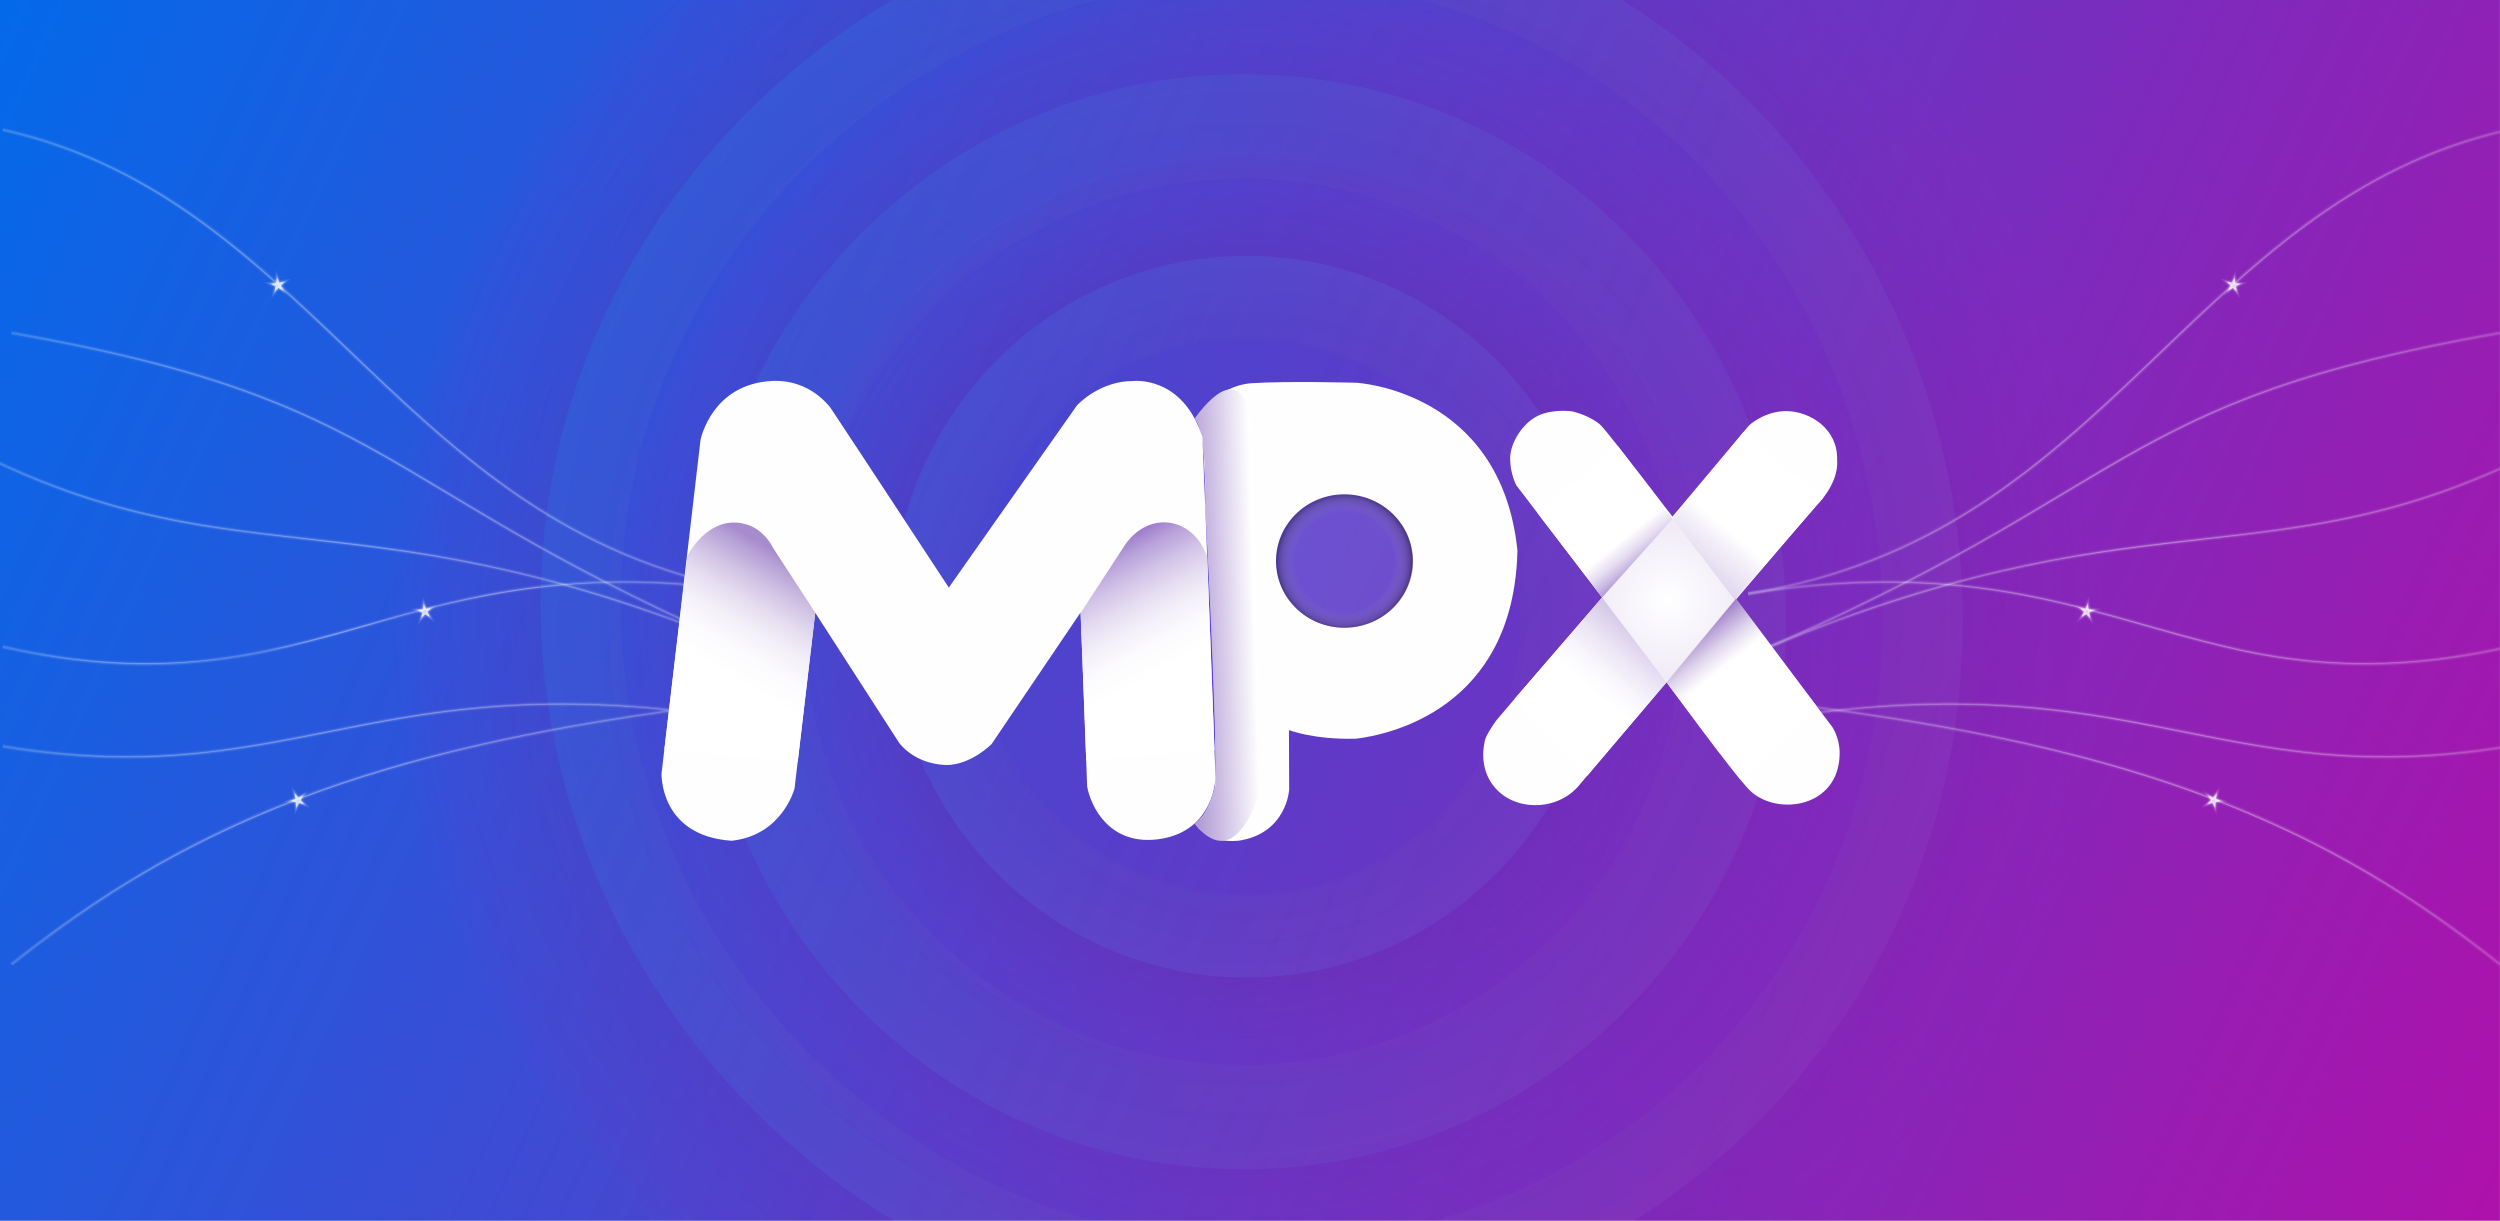
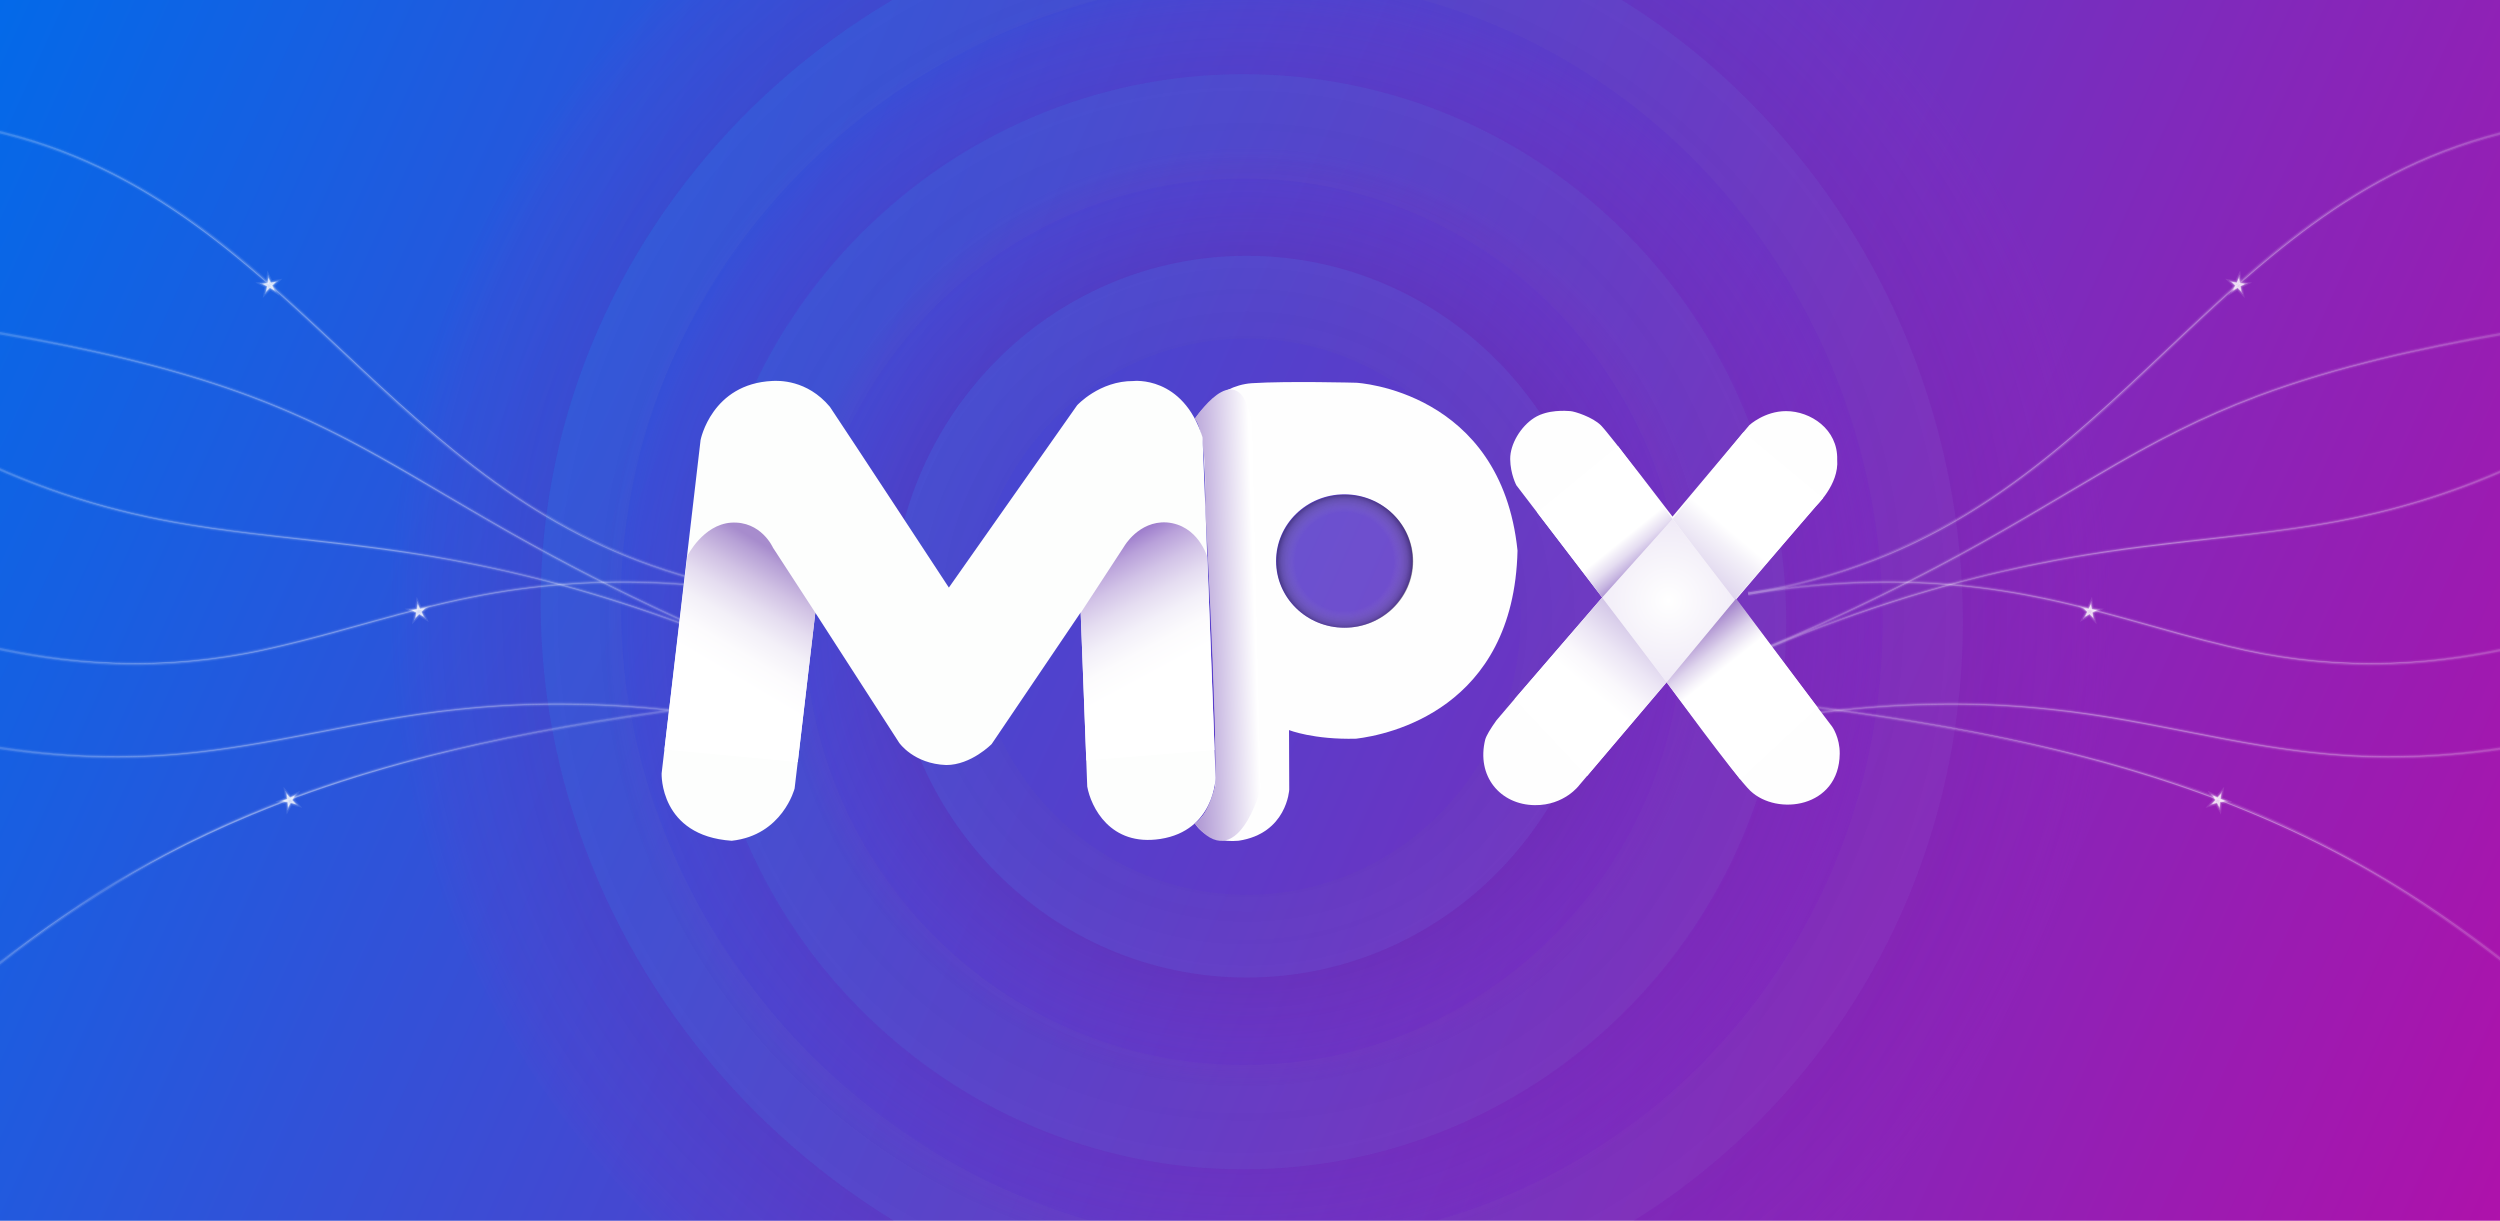
<svg xmlns="http://www.w3.org/2000/svg" xmlns:xlink="http://www.w3.org/1999/xlink" viewBox="0 0 3072 1500">
  <defs>
    <radialGradient id="radial-gradient" cx="788.07" cy="172.02" fx="788.07" fy="172.02" r="387.03" gradientUnits="userSpaceOnUse">
      <stop offset="0" stop-color="#fff" />
      <stop offset=".6" stop-color="#c5b1df" />
      <stop offset="1" stop-color="#a282cc" />
    </radialGradient>
    <linearGradient id="linear-gradient" x1="696.96" y1="278.51" x2="823.53" y2="127.12" gradientUnits="userSpaceOnUse">
      <stop offset=".24" stop-color="#fff" />
      <stop offset=".32" stop-color="#faf8fc" />
      <stop offset=".42" stop-color="#ece6f5" />
      <stop offset=".54" stop-color="#d5c9e8" />
      <stop offset=".67" stop-color="#b5a1d8" />
      <stop offset=".78" stop-color="#9578c7" />
    </linearGradient>
    <linearGradient id="linear-gradient-2" x1="886.58" y1="55.64" x2="696.71" y2="280.41" gradientUnits="userSpaceOnUse">
      <stop offset=".27" stop-color="#fff" />
      <stop offset=".31" stop-color="#f4f1f9" />
      <stop offset=".52" stop-color="#c6b5e0" />
      <stop offset=".68" stop-color="#a990d0" />
      <stop offset=".76" stop-color="#9f82cb" />
    </linearGradient>
    <linearGradient id="linear-gradient-3" x1="719.32" y1="81.81" x2="896.5" y2="301.17" gradientUnits="userSpaceOnUse">
      <stop offset=".19" stop-color="#fff" />
      <stop offset=".2" stop-color="#f8f6fb" />
      <stop offset=".23" stop-color="#e5ddf1" />
      <stop offset=".26" stop-color="#c7b6e1" />
      <stop offset=".29" stop-color="#a386cd" />
    </linearGradient>
    <linearGradient id="linear-gradient-4" x1="858.32" y1="260.89" x2="750.58" y2="125.64" gradientUnits="userSpaceOnUse">
      <stop offset=".26" stop-color="#fff" />
      <stop offset=".29" stop-color="#f6f3fa" />
      <stop offset=".35" stop-color="#dfd5ed" />
      <stop offset=".42" stop-color="#bba4d8" />
      <stop offset=".46" stop-color="#a688cd" />
    </linearGradient>
    <radialGradient id="radial-gradient-2" cx="540.04" cy="110.09" fx="540.04" fy="110.09" r="71.14" gradientTransform="translate(-5.62 31.53)" gradientUnits="userSpaceOnUse">
      <stop offset=".54" stop-color="#fff" stop-opacity=".1" />
      <stop offset=".69" stop-color="#787878" stop-opacity=".31" />
      <stop offset=".78" stop-color="#000" stop-opacity=".5" />
    </radialGradient>
    <linearGradient id="linear-gradient-5" x1="473.71" y1="182.35" x2="377.84" y2="185.38" gradientUnits="userSpaceOnUse">
      <stop offset=".1" stop-color="#fff" />
      <stop offset=".43" stop-color="#cbbce3" />
      <stop offset=".67" stop-color="#a990d0" />
      <stop offset=".79" stop-color="#9d80ca" />
    </linearGradient>
    <linearGradient id="linear-gradient-6" x1="408.05" y1="269.22" x2="288" y2="46.67" gradientUnits="userSpaceOnUse">
      <stop offset=".18" stop-color="#fff" />
      <stop offset=".26" stop-color="#fcfbfd" />
      <stop offset=".33" stop-color="#f3f0f9" />
      <stop offset=".4" stop-color="#e5ddf1" />
      <stop offset=".47" stop-color="#d2c3e7" />
      <stop offset=".54" stop-color="#b9a1da" />
      <stop offset=".59" stop-color="#9f7fcd" />
    </linearGradient>
    <linearGradient id="linear-gradient-7" x1="31.23" y1="271.78" x2="144.1" y2="81.55" gradientUnits="userSpaceOnUse">
      <stop offset=".21" stop-color="#fff" />
      <stop offset=".3" stop-color="#fcfbfd" />
      <stop offset=".39" stop-color="#f3f0f8" />
      <stop offset=".47" stop-color="#e5ddf0" />
      <stop offset=".55" stop-color="#d1c2e4" />
      <stop offset=".63" stop-color="#b7a1d6" />
      <stop offset=".67" stop-color="#a78ccd" />
    </linearGradient>
    <symbol id="MPX" viewBox="0 0 922.07 360.17">
      <g id="MPX-2" data-name="MPX">
        <g id="X">
          <path id="Contour" d="M791.2,106.24l60.14-71.59s11.89-10.97,28.73-10.97c19.14,0,40.67,14.2,40.02,37.96,1.6,19.69-16.89,36.57-16.89,36.57l-62.35,73.02,75.36,99.5s6.01,8.48,5.86,21.14c-.5,42.42-49.08,48.91-69.98,28.98-11.79-11.24-65.52-84.95-65.52-84.95l-68.31,80.5s-11.59,15.95-34.87,15.68c-27.13-.31-45.85-22.75-38.78-51.33.92-3.22,4.11-8.49,8.78-15.04,1.99-2.74,82.75-96.16,82.75-96.16l-67.15-87.82s-4.69-8.78-4.83-20.48c-.14-11.7,8.3-25.65,18.85-32.32,10.55-6.67,24.77-5.49,28.24-5.26s17.49,4.72,23.95,11.18,55.98,71.38,55.98,71.38Z" fill="#fefefe" />
          <polygon id="Center_Shadow" data-name="Center Shadow" points="736.16 169.56 791.25 108.13 839.98 171.48 786.58 235.9 736.16 169.56" fill="url(#radial-gradient)" />
          <polygon id="Shadow_Bottom_Left" data-name="Shadow Bottom Left" points="736.16 169.56 786.58 235.9 724.27 309.33 667.62 249.02 736.16 169.56" fill="url(#linear-gradient)" />
          <polygon id="Shadow_Top_RIght" data-name="Shadow Top RIght" points="791.25 108.13 839.98 171.48 908.99 91.81 846.74 40.13 791.25 108.13" fill="url(#linear-gradient-2)" />
          <polygon id="Shadow_Top_Left" data-name="Shadow Top Left" points="736.16 169.56 791.25 108.13 748.49 51.01 685.25 102.98 736.16 169.56" fill="url(#linear-gradient-3)" />
          <polygon id="Shadow_Bottom_Right" data-name="Shadow Bottom Right" points="840.97 170.33 786.58 235.9 844.22 311.96 904.75 255.6 840.97 170.33" fill="url(#linear-gradient-4)" />
        </g>
        <g id="P">
          <path id="Contour-2" data-name="Contour" d="M543.72,1.48s-53.27-1.45-81.79.35c-27.91,1.97-44.26,27.69-44.26,27.69,3.48,3.69,6.05,16.87,6.05,16.87,0,0,12.87,246.73,9.49,270.89-4.01,21.81-15.64,29.19-15.64,29.19,0,0,8.15,15.78,34.01,13.47,37.86-5.73,39.64-39.98,39.64-39.98l-.17-46.63s19.19,7.62,52.5,6.74c24.69-2.96,123.49-22.72,126.34-147.23C656.99,7.27,543.72,1.48,543.72,1.48ZM534.38,193.2c-29.53,0-53.47-23.37-53.47-52.2s23.94-52.2,53.47-52.2,53.47,23.37,53.47,52.2-23.94,52.2-53.47,52.2Z" fill="#fefefe" />
          <ellipse id="Internal_Shadow" data-name="Internal Shadow" cx="534.72" cy="141.2" rx="53.5" ry="52" fill="url(#radial-gradient-2)" />
          <path id="M_Shadow" data-name="M Shadow" d="M425.4,98.39s2.28-56.23-8.16-68.88c4.13-5.42,36.2-51.53,44.95,5.13,1.08,56.78,6.65,284.69,6.65,284.69,0,0-18.24,69.2-51.7,27.14,0,0,8.74-2.36,16.45-29.9.81-58.44-8.19-218.18-8.19-218.18Z" fill="url(#linear-gradient-5)" />
        </g>
        <g id="M">
          <path id="M-2" data-name="M" d="M0,307.25L30.5,46.26S39.12,2.25,86.74.07c4.6-.21,26.98-1.21,44.95,20.23,12.89,19.17,93.13,141.5,93.13,141.5L325.18,19.14S342.59-.04,369.26.13c0,0,38.6-4.56,54.09,44,2.24,50.96,10.25,266.55,10.25,266.55,0,0-.9,41.27-43.14,47.84-39.5,6.14-54.48-25.18-57.34-40.99-.42-13.48-5.14-136.27-5.14-136.27l-69.67,103.01s-16.07,16.41-35.54,16.41c-25.52-.91-36.85-17.42-36.85-17.42l-65.63-101.77-16.2,137.54s-9.37,36.59-49.23,40.93C-1.85,356.09,0,307.25,0,307.25Z" fill="#fdfefd" />
          <path id="Shadow_right" data-name="Shadow right" d="M427.08,137.86s-7.09-25.18-31.9-27.07c-21.79-1.23-33.17,18.77-33.17,18.77l-34.02,52.07,4.39,115.45,100.4-8.12-5.71-151.1Z" fill="url(#linear-gradient-6)" />
          <path id="Shadow_left" data-name="Shadow left" d="M20.19,136.96s12.1-24.36,34.17-25.98c23.53-1.53,32.82,19.63,32.82,19.63l33.11,50.87-13.71,116.89-104.36-9.82,17.98-151.58Z" fill="url(#linear-gradient-7)" />
        </g>
      </g>
    </symbol>
    <radialGradient id="radial-gradient-3" cx="741.59" cy="752.64" fx="741.59" fy="752.64" r="309.88" gradientUnits="userSpaceOnUse">
      <stop offset="0" stop-color="#000" stop-opacity="0" />
      <stop offset="1" stop-color="#b3b3b3" stop-opacity=".05" />
    </radialGradient>
    <radialGradient id="radial-gradient-4" cx="741.59" cy="752.64" fx="741.59" fy="752.64" r="406.64" gradientUnits="userSpaceOnUse">
      <stop offset="0" stop-color="#000" stop-opacity=".6" />
      <stop offset=".95" stop-color="#971fb7" stop-opacity=".07" />
      <stop offset="1" stop-color="#ab23cf" stop-opacity="0" />
    </radialGradient>
    <radialGradient id="radial-gradient-5" cx="738.91" cy="757.04" fx="738.91" fy="757.04" r="471.65" gradientUnits="userSpaceOnUse">
      <stop offset="0" stop-color="#000" stop-opacity="0" />
      <stop offset="1" stop-color="#b3b3b3" stop-opacity=".05" />
    </radialGradient>
    <radialGradient id="radial-gradient-6" cx="738.91" cy="757.04" fx="738.91" fy="757.04" r="555.57" gradientUnits="userSpaceOnUse">
      <stop offset="0" stop-color="#000" stop-opacity=".6" />
      <stop offset=".95" stop-color="#971fb7" stop-opacity=".07" />
      <stop offset="1" stop-color="#ab23cf" stop-opacity="0" />
    </radialGradient>
    <radialGradient id="radial-gradient-7" cx="745.89" cy="748.46" fx="745.89" fy="748.46" r="616.43" xlink:href="#radial-gradient-5" />
    <radialGradient id="radial-gradient-8" cx="745.89" cy="748.46" fx="745.89" fy="748.46" r="747.18" gradientUnits="userSpaceOnUse">
      <stop offset="0" stop-color="#000" stop-opacity=".6" />
      <stop offset=".95" stop-color="#971fb7" stop-opacity=".07" />
      <stop offset="1" stop-color="#ab23cf" stop-opacity="0" />
    </radialGradient>
    <symbol id="Rings" viewBox="0 0 1491.77 1496.93">
      <g>
        <g id="Ring_1" data-name="Ring 1">
          <path id="Inner" d="M741.59,440.35c-169.8,0-307.46,139.82-307.46,312.29s137.65,312.29,307.46,312.29,307.46-139.82,307.46-312.29-137.65-312.29-307.46-312.29ZM741.59,993.32c-130.87,0-236.96-107.76-236.96-240.68s106.09-240.68,236.96-240.68,236.96,107.76,236.96,240.68-106.09,240.68-236.96,240.68Z" fill="url(#radial-gradient-3)" />
          <path id="Outer" d="M741.59,342.84c-222.82,0-403.45,183.47-403.45,409.79s180.63,409.79,403.45,409.79,403.45-183.47,403.45-409.79-180.63-409.79-403.45-409.79ZM741.59,1064.93c-169.8,0-307.46-139.82-307.46-312.29s137.65-312.29,307.46-312.29,307.46,139.82,307.46,312.29-137.65,312.29-307.46,312.29Z" fill="url(#radial-gradient-4)" />
        </g>
        <g id="Ring_2" data-name="Ring 2">
          <path id="Inner-2" data-name="Inner" d="M738.91,283.2c-259.28,0-469.46,212.14-469.46,473.84s210.18,473.84,469.46,473.84,469.46-212.14,469.46-473.84-210.18-473.84-469.46-473.84ZM738.91,1140.58c-209.87,0-380-171.72-380-383.54s170.13-383.54,380-383.54,380,171.72,380,383.54-170.13,383.54-380,383.54Z" fill="url(#radial-gradient-5)" />
          <path id="Outer-2" data-name="Outer" d="M738.91,198.9c-305.41,0-552.99,249.89-552.99,558.14s247.58,558.14,552.99,558.14,552.99-249.89,552.99-558.14S1044.31,198.9,738.91,198.9ZM738.91,1230.88c-259.28,0-469.46-212.14-469.46-473.84s210.18-473.84,469.46-473.84,469.46,212.14,469.46,473.84-210.18,473.84-469.46,473.84Z" fill="url(#radial-gradient-6)" />
        </g>
        <g id="Ring_3" data-name="Ring 3">
          <path id="Inner-3" data-name="Inner" d="M756.99,130.97c-341.49,0-626.47,273.8-626.47,610.1s283.28,624.9,624.77,624.9,605.97-272.62,605.97-608.92S1098.48,130.97,756.99,130.97ZM754.22,1296.36c-302.99,0-554.34-256.07-554.34-554.46S452.74,200.57,755.74,200.57s536.16,257.11,536.16,555.5-234.67,540.28-537.67,540.28Z" fill="url(#radial-gradient-7)" />
          <path id="Outer-3" data-name="Outer" d="M759.34,0C345.43,0,0,331.87,0,739.5s343.36,757.43,757.28,757.43,734.5-330.44,734.5-738.07S1173.26,0,759.34,0ZM755.28,1365.96c-341.49,0-624.77-288.6-624.77-624.9S415.5,130.97,756.99,130.97s604.27,289.78,604.27,626.07-264.49,608.92-605.97,608.92Z" fill="url(#radial-gradient-8)" />
        </g>
      </g>
    </symbol>
    <clipPath id="clippath">
-       <rect id="Mask" x="-.09" width="3072" height="1500" fill="none" />
+       <rect id="Mask" width="3072" height="1500" fill="none" />
    </clipPath>
-     <linearGradient id="linear-gradient-8" x1="-77.14" y1="16.42" x2="3714.66" y2="1740.84" gradientUnits="userSpaceOnUse">
+     <linearGradient id="linear-gradient-8" x1="-77.06" y1="16.42" x2="3714.75" y2="1740.84" gradientUnits="userSpaceOnUse">
      <stop offset="0" stop-color="#006bea" />
      <stop offset="1" stop-color="#d0009e" />
    </linearGradient>
  </defs>
  <g isolation="isolate">
    <g id="feature-graphic">
      <g clip-path="url(#clippath)">
        <g id="Picture">
-           <rect id="Background" x="-.09" width="3072" height="1500" fill="url(#linear-gradient-8)" />
-           <use width="1491.77" height="1496.93" transform="translate(478.91 -311) scale(1.42)" xlink:href="#Rings" />
+           <rect id="Background" width="3072" height="1500" fill="url(#linear-gradient-8)" />
+           <use width="1491.77" height="1496.93" transform="translate(479 -311) scale(1.42)" xlink:href="#Rings" />
          <g id="Left_Lines" data-name="Left Lines">
            <g id="Sparkle_1" data-name="Sparkle 1">
              <g id="Line">
-                 <path d="M14.08,1185c229.74-186.83,474.28-261.32,762.57-304.95,39.17-5.94,78.45-11.11,117.77-15.93-39.3,4.98-78.56,10.32-117.7,16.41-286.63,43.59-533.95,119.52-762.64,304.47h0Z" fill="#fff" mix-blend-mode="hard-light" opacity=".3" />
-                 <path d="M14.08,1185c212.2-167.58,427.73-265.62,880.34-320.88" fill="none" opacity=".15" stroke="#fff" stroke-width="3" />
-                 <path d="M14.08,1185c212.2-167.58,427.73-265.62,880.34-320.88" fill="none" opacity=".05" stroke="#fff" stroke-width="6" />
-                 <path d="M14.08,1185c212.2-167.58,427.73-265.62,880.34-320.88" fill="none" opacity="0" stroke="#fff" stroke-width="12" />
+                 <path d="M-2.26,1185c59.41-46.33,121.92-89.15,187.9-125.63,180.89-100.68,385.17-148.73,588.41-179.36,39.78-5.92,79.68-11.08,119.61-15.89-327.75,39.35-633.06,109.53-895.91,320.88h0Z" fill="#fff" mix-blend-mode="hard-light" opacity=".3" />
+                 <path d="M-2.26,1185c215.95-167.58,435.3-265.62,895.91-320.88" fill="none" opacity=".15" stroke="#fff" stroke-width="3" />
+                 <path d="M-2.26,1185c215.95-167.58,435.3-265.62,895.91-320.88" fill="none" opacity=".05" stroke="#fff" stroke-width="6" />
+                 <path d="M-2.26,1185c215.95-167.58,435.3-265.62,895.91-320.88" fill="none" opacity="0" stroke="#fff" stroke-width="12" />
              </g>
              <g id="Star">
-                 <polygon points="367.2 986.3 372.85 987.6 368.94 983.15 371.76 978.06 366.52 980.4 362.61 975.95 363.29 981.85 358.05 984.19 363.7 985.49 364.38 991.38 367.2 986.3" fill="#fff" opacity=".75" />
-                 <polygon points="367.2 986.3 372.85 987.6 368.94 983.15 371.76 978.06 366.52 980.4 362.61 975.95 363.29 981.85 358.05 984.19 363.7 985.49 364.38 991.38 367.2 986.3" fill="none" opacity=".5" stroke="#fff" />
-                 <polygon points="367.2 986.3 372.85 987.6 368.94 983.15 371.76 978.06 366.52 980.4 362.61 975.95 363.29 981.85 358.05 984.19 363.7 985.49 364.38 991.38 367.2 986.3" fill="none" opacity=".25" stroke="#fff" stroke-width="3" />
-                 <polygon points="367.2 986.3 372.85 987.6 368.94 983.15 371.76 978.06 366.52 980.4 362.61 975.95 363.29 981.85 358.05 984.19 363.7 985.49 364.38 991.38 367.2 986.3" fill="none" opacity=".1" stroke="#fff" stroke-width="6" />
+                 <polygon points="357.1 986.29 362.85 987.6 358.87 983.15 361.74 978.06 356.41 980.4 352.43 975.95 353.12 981.85 347.79 984.19 353.54 985.49 354.23 991.38 357.1 986.29" fill="#fff" opacity=".75" />
+                 <polygon points="357.1 986.29 362.85 987.6 358.87 983.15 361.74 978.06 356.41 980.4 352.43 975.95 353.12 981.85 347.79 984.19 353.54 985.49 354.23 991.38 357.1 986.29" fill="none" opacity=".5" stroke="#fff" />
+                 <polygon points="357.1 986.29 362.85 987.6 358.87 983.15 361.74 978.06 356.41 980.4 352.43 975.95 353.12 981.85 347.79 984.19 353.54 985.49 354.23 991.38 357.1 986.29" fill="none" opacity=".25" stroke="#fff" stroke-width="3" />
+                 <polygon points="357.1 986.29 362.85 987.6 358.87 983.15 361.74 978.06 356.41 980.4 352.43 975.95 353.12 981.85 347.79 984.19 353.54 985.49 354.23 991.38 357.1 986.29" fill="none" opacity=".1" stroke="#fff" stroke-width="6" />
              </g>
            </g>
            <g id="Glowing_line_1" data-name="Glowing line 1">
-               <path d="M3.32,917.08c75.02,12.06,151.45,16.13,227.2,9.37,113.75-9.94,223.9-43.36,337.44-55.01,94.4-10.48,190.27-7.92,284.41,4.2,16.52,1.85,39.91,5.62,56.44,8.04-16.71-2.39-40-6-56.47-7.8-94.15-11.67-189.94-14.29-284.29-3.62-113.49,11.94-223.7,45.06-337.48,54.84-75.79,6.71-152.27,2.4-227.26-10.03h0Z" fill="#fff" mix-blend-mode="hard-light" opacity=".3" />
-               <path d="M3.32,917.08c359.29,58.88,455.22-105.3,905.49-33.39" fill="none" opacity=".15" stroke="#fff" stroke-width="3" />
-               <path d="M3.32,917.08c359.29,58.88,455.22-105.3,905.49-33.39" fill="none" opacity=".05" stroke="#fff" stroke-width="6" />
-               <path d="M3.32,917.08c359.29,58.88,455.22-105.3,905.49-33.39" fill="none" opacity="0" stroke="#fff" stroke-width="12" />
+               <path d="M-13.21,917.08c76.36,12.06,154.11,16.13,231.19,9.37,115.75-9.93,227.94-43.38,343.49-55.01,96.07-10.47,193.59-7.91,289.39,4.21,16.81,1.85,40.62,5.62,57.44,8.04-17.01-2.39-40.71-6-57.47-7.8-95.82-11.67-193.25-14.28-289.27-3.62-115.49,11.93-227.75,45.08-343.52,54.85-77.12,6.7-154.91,2.4-231.24-10.03h0Z" fill="#fff" mix-blend-mode="hard-light" opacity=".3" />
+               <path d="M-13.21,917.08c365.65,58.88,463.27-105.3,921.51-33.39" fill="none" opacity=".15" stroke="#fff" stroke-width="3" />
+               <path d="M-13.21,917.08c365.65,58.88,463.27-105.3,921.51-33.39" fill="none" opacity=".05" stroke="#fff" stroke-width="6" />
+               <path d="M-13.21,917.08c365.65,58.88,463.27-105.3,921.51-33.39" fill="none" opacity="0" stroke="#fff" stroke-width="12" />
            </g>
            <g id="Sparkle_2" data-name="Sparkle 2">
              <g id="Line-2" data-name="Line">
-                 <path d="M3.32,794.76c115.59,26.7,236.76,27.93,351.96-1.41,76.79-18.47,151.73-44.27,229.28-59.75,77.41-16.05,156.84-21.53,235.75-17.2,39.44,2.42,78.69,7.09,117.73,13.12-39.06-5.87-78.32-10.37-117.75-12.63-118.68-7.46-236.93,12.46-350.41,46.38-168.17,50.7-291.84,71.74-466.56,31.48h0Z" fill="#fff" mix-blend-mode="hard-light" opacity=".3" />
-                 <path d="M3.32,794.76c393.83,88.92,484.46-137.14,934.72-65.24" fill="none" opacity=".15" stroke="#fff" stroke-width="3" />
-                 <path d="M3.32,794.76c393.83,88.92,484.46-137.14,934.72-65.24" fill="none" opacity=".05" stroke="#fff" stroke-width="6" />
-                 <path d="M3.32,794.76c393.83,88.92,484.46-137.14,934.72-65.24" fill="none" opacity="0" stroke="#fff" stroke-width="12" />
+                 <path d="M-13.21,794.76c117.68,26.69,240.84,27.94,358.14-1.4,78.18-18.48,154.55-44.31,233.48-59.78,78.8-16.05,159.58-21.51,239.85-17.17,40.12,2.42,80.06,7.09,119.78,13.12-39.75-5.87-79.69-10.37-119.8-12.63-80.23-4.2-160.94,1.35-239.66,17.5-78.88,15.63-155.22,41.45-233.46,59.77-117.39,29.18-240.71,27.9-358.33.59h0Z" fill="#fff" mix-blend-mode="hard-light" opacity=".3" />
+                 <path d="M-13.21,794.76c400.8,88.92,493.02-137.14,951.26-65.24" fill="none" opacity=".15" stroke="#fff" stroke-width="3" />
+                 <path d="M-13.21,794.76c400.8,88.92,493.02-137.14,951.26-65.24" fill="none" opacity=".05" stroke="#fff" stroke-width="6" />
+                 <path d="M-13.21,794.76c400.8,88.92,493.02-137.14,951.26-65.24" fill="none" opacity="0" stroke="#fff" stroke-width="12" />
              </g>
              <g id="Star-2" data-name="Star">
-                 <polygon points="522.37 754.33 527.44 757.15 524.91 751.79 529.03 747.68 523.35 748.48 520.82 743.13 519.84 748.98 514.16 749.78 519.24 752.6 518.26 758.45 522.37 754.33" fill="#fff" opacity=".75" />
-                 <polygon points="522.37 754.33 527.44 757.15 524.91 751.79 529.03 747.68 523.35 748.48 520.82 743.13 519.84 748.98 514.16 749.78 519.24 752.6 518.26 758.45 522.37 754.33" fill="none" opacity=".5" stroke="#fff" />
-                 <polygon points="522.37 754.33 527.44 757.15 524.91 751.79 529.03 747.68 523.35 748.48 520.82 743.13 519.84 748.98 514.16 749.78 519.24 752.6 518.26 758.45 522.37 754.33" fill="none" opacity=".25" stroke="#fff" stroke-width="3" />
-                 <polygon points="522.37 754.33 527.44 757.15 524.91 751.79 529.03 747.68 523.35 748.48 520.82 743.13 519.84 748.98 514.16 749.78 519.24 752.6 518.26 758.45 522.37 754.33" fill="none" opacity=".1" stroke="#fff" stroke-width="6" />
+                 <polygon points="515.02 754.33 520.18 757.15 517.61 751.79 521.8 747.68 516.02 748.48 513.44 743.13 512.45 748.98 506.67 749.78 511.83 752.6 510.83 758.45 515.02 754.33" fill="#fff" opacity=".75" />
+                 <polygon points="515.02 754.33 520.18 757.15 517.61 751.79 521.8 747.68 516.02 748.48 513.44 743.13 512.45 748.98 506.67 749.78 511.83 752.6 510.83 758.45 515.02 754.33" fill="none" opacity=".5" stroke="#fff" />
+                 <polygon points="515.02 754.33 520.18 757.15 517.61 751.79 521.8 747.68 516.02 748.48 513.44 743.13 512.45 748.98 506.67 749.78 511.83 752.6 510.83 758.45 515.02 754.33" fill="none" opacity=".25" stroke="#fff" stroke-width="3" />
+                 <polygon points="515.02 754.33 520.18 757.15 517.61 751.79 521.8 747.68 516.02 748.48 513.44 743.13 512.45 748.98 506.67 749.78 511.83 752.6 510.83 758.45 515.02 754.33" fill="none" opacity=".1" stroke="#fff" stroke-width="6" />
              </g>
            </g>
            <g id="Glowing_line_1-2" data-name="Glowing line 1">
-               <path d="M-20.35,559.79c84.31,41.66,174.76,70.2,267.57,85.13,69.89,11.44,140.51,17.26,210.71,26.43,120.04,15.04,238.59,43.12,352.43,84.11,18.03,6.51,47.22,17.46,64.99,24.65,6.92,2.67,21.74,8.66,28.62,11.63,0,0,28.5,11.92,28.5,11.92-113.73-48.16-231.38-87.92-352.74-111.65-108.56-22.29-219.49-28.51-328.82-45.79-94.17-14.84-185.98-43.79-271.27-86.44h0Z" fill="#fff" mix-blend-mode="hard-light" opacity=".3" />
-               <path d="M-20.35,559.79c321.46,157.77,477.54,40.53,952.82,243.87" fill="none" opacity=".15" stroke="#fff" stroke-width="3" />
-               <path d="M-20.35,559.79c321.46,157.77,477.54,40.53,952.82,243.87" fill="none" opacity=".05" stroke="#fff" stroke-width="6" />
-               <path d="M-20.35,559.79c321.46,157.77,477.54,40.53,952.82,243.87" fill="none" opacity="0" stroke="#fff" stroke-width="12" />
+               <path d="M-37.3,559.79c85.98,41.76,178.06,70.23,272.44,85.16,71.07,11.42,142.86,17.24,214.23,26.4,124.64,15.37,247.79,44.2,365.97,86.73,21.06,7.4,52.68,19.53,73.46,27.68,11.05,4.5,32.72,13.47,43.57,17.9-115.91-48.23-235.7-87.98-359.13-111.68-102.73-20.58-207.41-27.77-311.06-42.17-10.17-1.54-20.88-3.11-31.03-4.84-93.07-15.02-183.8-43.64-268.45-85.18h0Z" fill="#fff" mix-blend-mode="hard-light" opacity=".3" />
+               <path d="M-37.3,559.79c327.14,157.77,485.98,40.53,969.68,243.87" fill="none" opacity=".15" stroke="#fff" stroke-width="3" />
+               <path d="M-37.3,559.79c327.14,157.77,485.98,40.53,969.68,243.87" fill="none" opacity=".05" stroke="#fff" stroke-width="6" />
+               <path d="M-37.3,559.79c327.14,157.77,485.98,40.53,969.68,243.87" fill="none" opacity="0" stroke="#fff" stroke-width="12" />
            </g>
            <g id="Glowing_line_1-3" data-name="Glowing line 1">
-               <path d="M14.08,409.08c108.25,19.04,216.59,42.49,319.02,83.14,48.62,19.04,95.96,42.92,141.36,68.68,40.01,22.8,82.08,48.73,121.75,72.15,94.41,56.41,192.64,106.81,293.06,151.66,11.21,4.92,32.27,14.14,43.2,18.94-10.47-4.53-33.39-14.49-43.28-18.77-100.65-44.41-198.88-94.86-293.41-151.12-39.68-23.39-81.82-49.18-121.81-72.02-45.34-25.81-92.6-49.73-141.16-68.82-102.35-40.76-210.61-64.3-318.73-83.86h0Z" fill="#fff" mix-blend-mode="hard-light" opacity=".3" />
-               <path d="M14.08,409.08c478.56,83.66,443.1,191.24,918.39,394.58" fill="none" opacity=".15" stroke="#fff" stroke-width="3" />
-               <path d="M14.08,409.08c478.56,83.66,443.1,191.24,918.39,394.58" fill="none" opacity=".05" stroke="#fff" stroke-width="6" />
-               <path d="M14.08,409.08c478.56,83.66,443.1,191.24,918.39,394.58" fill="none" opacity="0" stroke="#fff" stroke-width="12" />
+               <path d="M-2.26,409.08c135.97,23.38,272.57,54.1,397.31,114.72,57.35,27.42,112.56,60.79,167.34,93.01,45.74,26.96,92.09,53.44,139.09,78.13,65.66,34.53,133.47,66.65,201.59,96.09,0,0,29.31,12.62,29.31,12.62,0,0-29.36-12.51-29.36-12.51-68.28-29.14-136.13-61.14-201.85-95.62-56.26-29.4-112.02-61.85-166.74-94.13-45.79-26.88-91.85-53.81-139.76-76.82-124.62-60.78-261.12-91.49-396.93-115.5h0Z" fill="#fff" mix-blend-mode="hard-light" opacity=".3" />
+               <path d="M-2.26,409.08c487.02,83.66,450.94,191.24,934.64,394.58" fill="none" opacity=".15" stroke="#fff" stroke-width="3" />
+               <path d="M-2.26,409.08c487.02,83.66,450.94,191.24,934.64,394.58" fill="none" opacity=".05" stroke="#fff" stroke-width="6" />
+               <path d="M-2.26,409.08c487.02,83.66,450.94,191.24,934.64,394.58" fill="none" opacity="0" stroke="#fff" stroke-width="12" />
            </g>
            <g id="Sparkle_3" data-name="Sparkle 3">
              <g id="Line-3" data-name="Line">
-                 <path d="M3.32,159.4c343.16,74.25,474.73,421.56,800.18,535.42,43.59,15.86,88.77,27.17,134.54,34.7-45.79-7.37-91.03-18.52-134.71-34.24C476.08,580.95,347.09,235.43,3.32,159.4h0Z" fill="#fff" mix-blend-mode="hard-light" opacity=".3" />
-                 <path d="M3.32,159.4c393.83,88.92,484.46,498.21,934.72,570.12" fill="none" opacity=".15" stroke="#fff" stroke-width="3" />
-                 <path d="M3.32,159.4c393.83,88.92,484.46,498.21,934.72,570.12" fill="none" opacity=".05" stroke="#fff" stroke-width="6" />
-                 <path d="M3.32,159.4c393.83,88.92,484.46,498.21,934.72,570.12" fill="none" opacity="0" stroke="#fff" stroke-width="12" />
+                 <path d="M-13.21,159.4c349.15,74.14,483.29,421.9,814.85,535.6,44.24,15.8,90.04,27.01,136.4,34.52-46.39-7.34-92.25-18.4-136.57-34.06C468.09,581.29,336.6,235.33-13.21,159.4h0Z" fill="#fff" mix-blend-mode="hard-light" opacity=".3" />
+                 <path d="M-13.21,159.4c400.8,88.92,493.02,498.21,951.26,570.12" fill="none" opacity=".15" stroke="#fff" stroke-width="3" />
+                 <path d="M-13.21,159.4c400.8,88.92,493.02,498.21,951.26,570.12" fill="none" opacity=".05" stroke="#fff" stroke-width="6" />
+                 <path d="M-13.21,159.4c400.8,88.92,493.02,498.21,951.26,570.12" fill="none" opacity="0" stroke="#fff" stroke-width="12" />
              </g>
              <g id="Star-3" data-name="Star">
-                 <polygon points="342.13 353.42 347.21 356.23 344.68 350.88 348.79 346.76 343.11 347.57 340.58 342.21 339.6 348.06 333.92 348.87 339 351.68 338.02 357.53 342.13 353.42" fill="#fff" opacity=".75" />
-                 <polygon points="342.13 353.42 347.21 356.23 344.68 350.88 348.79 346.76 343.11 347.57 340.58 342.21 339.6 348.06 333.92 348.87 339 351.68 338.02 357.53 342.13 353.42" fill="none" opacity=".5" stroke="#fff" />
-                 <polygon points="342.13 353.42 347.21 356.23 344.68 350.88 348.79 346.76 343.11 347.57 340.58 342.21 339.6 348.06 333.92 348.87 339 351.68 338.02 357.53 342.13 353.42" fill="none" opacity=".25" stroke="#fff" stroke-width="3" />
-                 <polygon points="342.13 353.42 347.21 356.23 344.68 350.88 348.79 346.76 343.11 347.57 340.58 342.21 339.6 348.06 333.92 348.87 339 351.68 338.02 357.53 342.13 353.42" fill="none" opacity=".1" stroke="#fff" stroke-width="6" />
+                 <polygon points="331.59 353.42 336.76 356.23 334.18 350.88 338.37 346.76 332.59 347.57 330.02 342.21 329.02 348.06 323.24 348.87 328.4 351.68 327.41 357.53 331.59 353.42" fill="#fff" opacity=".75" />
+                 <polygon points="331.59 353.42 336.76 356.23 334.18 350.88 338.37 346.76 332.59 347.57 330.02 342.21 329.02 348.06 323.24 348.87 328.4 351.68 327.41 357.53 331.59 353.42" fill="none" opacity=".5" stroke="#fff" />
+                 <polygon points="331.59 353.42 336.76 356.23 334.18 350.88 338.37 346.76 332.59 347.57 330.02 342.21 329.02 348.06 323.24 348.87 328.4 351.68 327.41 357.53 331.59 353.42" fill="none" opacity=".25" stroke="#fff" stroke-width="3" />
+                 <polygon points="331.59 353.42 336.76 356.23 334.18 350.88 338.37 346.76 332.59 347.57 330.02 342.21 329.02 348.06 323.24 348.87 328.4 351.68 327.41 357.53 331.59 353.42" fill="none" opacity=".1" stroke="#fff" stroke-width="6" />
              </g>
            </g>
          </g>
          <g id="Right_Lines" data-name="Right Lines">
            <g id="Sparkle_1-2" data-name="Sparkle 1">
              <g id="Line-4" data-name="Line">
-                 <path d="M3072,1185c-228.78-185-476.05-260.88-762.65-304.47-39.14-6.1-78.4-11.43-117.7-16.41,39.32,4.82,78.6,9.99,117.77,15.93,288.33,43.62,532.92,118.18,762.57,304.95h0Z" fill="#fff" mix-blend-mode="hard-light" opacity=".3" />
-                 <path d="M3072,1185c-212.2-167.58-427.73-265.62-880.34-320.88" fill="none" opacity=".15" stroke="#fff" stroke-width="3" />
-                 <path d="M3072,1185c-212.2-167.58-427.73-265.62-880.34-320.88" fill="none" opacity=".05" stroke="#fff" stroke-width="6" />
-                 <path d="M3072,1185c-212.2-167.58-427.73-265.62-880.34-320.88" fill="none" opacity="0" stroke="#fff" stroke-width="12" />
+                 <path d="M3080.82,1185c-225.66-182.64-486.85-262.93-770.06-304.49-39.47-6.09-79.06-11.42-118.69-16.4,39.65,4.82,79.26,9.98,118.76,15.91,288.07,42.68,540.24,119.06,769.99,304.97h0Z" fill="#fff" mix-blend-mode="hard-light" opacity=".3" />
+                 <path d="M3080.82,1185c-214.22-167.58-431.81-265.62-888.75-320.88" fill="none" opacity=".15" stroke="#fff" stroke-width="3" />
+                 <path d="M3080.82,1185c-214.22-167.58-431.81-265.62-888.75-320.88" fill="none" opacity=".05" stroke="#fff" stroke-width="6" />
+                 <path d="M3080.82,1185c-214.22-167.58-431.81-265.62-888.75-320.88" fill="none" opacity="0" stroke="#fff" stroke-width="12" />
              </g>
              <g id="Star-4" data-name="Star">
-                 <polygon points="2718.89 986.3 2713.24 987.6 2717.15 983.15 2714.33 978.06 2719.56 980.4 2723.47 975.95 2722.8 981.85 2728.03 984.19 2722.38 985.49 2721.71 991.38 2718.89 986.3" fill="#fff" opacity=".75" />
-                 <polygon points="2718.89 986.3 2713.24 987.6 2717.15 983.15 2714.33 978.06 2719.56 980.4 2723.47 975.95 2722.8 981.85 2728.03 984.19 2722.38 985.49 2721.71 991.38 2718.89 986.3" fill="none" opacity=".5" stroke="#fff" />
-                 <polygon points="2718.89 986.3 2713.24 987.6 2717.15 983.15 2714.33 978.06 2719.56 980.4 2723.47 975.95 2722.8 981.85 2728.03 984.19 2722.38 985.49 2721.71 991.38 2718.89 986.3" fill="none" opacity=".25" stroke="#fff" stroke-width="3" />
-                 <polygon points="2718.89 986.3 2713.24 987.6 2717.15 983.15 2714.33 978.06 2719.56 980.4 2723.47 975.95 2722.8 981.85 2728.03 984.19 2722.38 985.49 2721.71 991.38 2718.89 986.3" fill="none" opacity=".1" stroke="#fff" stroke-width="6" />
+                 <polygon points="2724.34 986.29 2718.63 987.6 2722.58 983.15 2719.73 978.06 2725.02 980.4 2728.97 975.95 2728.28 981.85 2733.57 984.19 2727.86 985.49 2727.18 991.38 2724.34 986.29" fill="#fff" opacity=".75" />
+                 <polygon points="2724.34 986.29 2718.63 987.6 2722.58 983.15 2719.73 978.06 2725.02 980.4 2728.97 975.95 2728.28 981.85 2733.57 984.19 2727.86 985.49 2727.18 991.38 2724.34 986.29" fill="none" opacity=".5" stroke="#fff" />
+                 <polygon points="2724.34 986.29 2718.63 987.6 2722.58 983.15 2719.73 978.06 2725.02 980.4 2728.97 975.95 2728.28 981.85 2733.57 984.19 2727.86 985.49 2727.18 991.38 2724.34 986.29" fill="none" opacity=".25" stroke="#fff" stroke-width="3" />
+                 <polygon points="2724.34 986.29 2718.63 987.6 2722.58 983.15 2719.73 978.06 2725.02 980.4 2728.97 975.95 2728.28 981.85 2733.57 984.19 2727.86 985.49 2727.18 991.38 2724.34 986.29" fill="none" opacity=".1" stroke="#fff" stroke-width="6" />
              </g>
            </g>
            <g id="Glowing_line_1-4" data-name="Glowing line 1">
-               <path d="M3082.77,917.08c-74.99,12.43-151.46,16.74-227.26,10.03-113.78-9.78-223.99-42.9-337.48-54.84-94.34-10.67-190.15-8.05-284.29,3.62-16.52,1.78-39.93,5.45-56.47,7.8,16.7-2.46,39.97-6.17,56.44-8.04,94.14-12.12,190-14.68,284.41-4.2,113.55,11.65,223.69,45.07,337.44,55.01,75.75,6.76,152.18,2.69,227.2-9.37h0Z" fill="#fff" mix-blend-mode="hard-light" opacity=".3" />
-               <path d="M3082.77,917.08c-359.29,58.88-455.22-105.3-905.49-33.39" fill="none" opacity=".15" stroke="#fff" stroke-width="3" />
-               <path d="M3082.77,917.08c-359.29,58.88-455.22-105.3-905.49-33.39" fill="none" opacity=".05" stroke="#fff" stroke-width="6" />
-               <path d="M3082.77,917.08c-359.29,58.88-455.22-105.3-905.49-33.39" fill="none" opacity="0" stroke="#fff" stroke-width="12" />
+               <path d="M3091.69,917.08c-75.71,12.43-152.9,16.74-229.41,10.03-114.85-9.78-226.17-42.91-340.74-54.84-95.24-10.66-191.93-8.04-286.98,3.62-16.68,1.78-40.31,5.45-57.01,7.8,16.86-2.46,40.36-6.17,56.98-8.04,95.04-12.12,191.79-14.68,287.1-4.21,114.62,11.64,225.88,45.08,340.71,55.01,76.46,6.75,153.6,2.69,229.35-9.37h0Z" fill="#fff" mix-blend-mode="hard-light" opacity=".3" />
+               <path d="M3091.69,917.08c-362.72,58.88-459.57-105.3-914.13-33.39" fill="none" opacity=".15" stroke="#fff" stroke-width="3" />
+               <path d="M3091.69,917.08c-362.72,58.88-459.57-105.3-914.13-33.39" fill="none" opacity=".05" stroke="#fff" stroke-width="6" />
+               <path d="M3091.69,917.08c-362.72,58.88-459.57-105.3-914.13-33.39" fill="none" opacity="0" stroke="#fff" stroke-width="12" />
            </g>
            <g id="Sparkle_2-2" data-name="Sparkle 2">
              <g id="Line-5" data-name="Line">
-                 <path d="M3082.77,794.76c-115.53,27.31-236.85,28.59-352.16-.61-76.84-18.31-151.77-44.1-229.25-59.74-77.33-16.15-156.69-21.73-235.56-17.52-39.43,2.25-78.69,6.76-117.75,12.63,39.03-6.03,78.28-10.7,117.73-13.12,78.91-4.34,158.34,1.14,235.75,17.2,77.55,15.47,152.49,41.27,229.28,59.75,115.2,29.34,236.38,28.11,351.96,1.41h0Z" fill="#fff" mix-blend-mode="hard-light" opacity=".3" />
-                 <path d="M3082.77,794.76c-393.83,88.92-484.46-137.14-934.72-65.24" fill="none" opacity=".15" stroke="#fff" stroke-width="3" />
-                 <path d="M3082.77,794.76c-393.83,88.92-484.46-137.14-934.72-65.24" fill="none" opacity=".05" stroke="#fff" stroke-width="6" />
-                 <path d="M3082.77,794.76c-393.83,88.92-484.46-137.14-934.72-65.24" fill="none" opacity="0" stroke="#fff" stroke-width="12" />
+                 <path d="M3091.69,794.76c-116.66,27.31-239.05,28.59-355.49-.6-77.59-18.32-153.29-44.12-231.52-59.76-78.08-16.15-158.17-21.72-237.77-17.51-39.8,2.25-79.43,6.76-118.86,12.63,39.4-6.03,79.02-10.7,118.83-13.12,79.65-4.34,159.81,1.13,237.97,17.18,78.29,15.47,154.01,41.29,231.55,59.77,116.33,29.34,238.59,28.1,355.3,1.41h0Z" fill="#fff" mix-blend-mode="hard-light" opacity=".3" />
+                 <path d="M3091.69,794.76c-397.59,88.92-489.08-137.14-943.65-65.24" fill="none" opacity=".15" stroke="#fff" stroke-width="3" />
+                 <path d="M3091.69,794.76c-397.59,88.92-489.08-137.14-943.65-65.24" fill="none" opacity=".05" stroke="#fff" stroke-width="6" />
+                 <path d="M3091.69,794.76c-397.59,88.92-489.08-137.14-943.65-65.24" fill="none" opacity="0" stroke="#fff" stroke-width="12" />
              </g>
              <g id="Star-5" data-name="Star">
-                 <polygon points="2563.71 754.33 2558.64 757.15 2561.17 751.79 2557.05 747.68 2562.73 748.48 2565.26 743.13 2566.24 748.98 2571.92 749.78 2566.85 752.6 2567.83 758.45 2563.71 754.33" fill="#fff" opacity=".75" />
-                 <polygon points="2563.71 754.33 2558.64 757.15 2561.17 751.79 2557.05 747.68 2562.73 748.48 2565.26 743.13 2566.24 748.98 2571.92 749.78 2566.85 752.6 2567.83 758.45 2563.71 754.33" fill="none" opacity=".5" stroke="#fff" />
-                 <polygon points="2563.71 754.33 2558.64 757.15 2561.17 751.79 2557.05 747.68 2562.73 748.48 2565.26 743.13 2566.24 748.98 2571.92 749.78 2566.85 752.6 2567.83 758.45 2563.71 754.33" fill="none" opacity=".25" stroke="#fff" stroke-width="3" />
-                 <polygon points="2563.71 754.33 2558.64 757.15 2561.17 751.79 2557.05 747.68 2562.73 748.48 2565.26 743.13 2566.24 748.98 2571.92 749.78 2566.85 752.6 2567.83 758.45 2563.71 754.33" fill="none" opacity=".1" stroke="#fff" stroke-width="6" />
+                 <polygon points="2567.68 754.33 2562.56 757.15 2565.11 751.79 2560.96 747.68 2566.69 748.48 2569.24 743.13 2570.23 748.98 2575.97 749.78 2570.85 752.6 2571.84 758.45 2567.68 754.33" fill="#fff" opacity=".75" />
+                 <polygon points="2567.68 754.33 2562.56 757.15 2565.11 751.79 2560.96 747.68 2566.69 748.48 2569.24 743.13 2570.23 748.98 2575.97 749.78 2570.85 752.6 2571.84 758.45 2567.68 754.33" fill="none" opacity=".5" stroke="#fff" />
+                 <polygon points="2567.68 754.33 2562.56 757.15 2565.11 751.79 2560.96 747.68 2566.69 748.48 2569.24 743.13 2570.23 748.98 2575.97 749.78 2570.85 752.6 2571.84 758.45 2567.68 754.33" fill="none" opacity=".25" stroke="#fff" stroke-width="3" />
+                 <polygon points="2567.68 754.33 2562.56 757.15 2565.11 751.79 2560.96 747.68 2566.69 748.48 2569.24 743.13 2570.23 748.98 2575.97 749.78 2570.85 752.6 2571.84 758.45 2567.68 754.33" fill="none" opacity=".1" stroke="#fff" stroke-width="6" />
              </g>
            </g>
            <g id="Glowing_line_1-5" data-name="Glowing line 1">
-               <path d="M3106.43,559.79c-85.29,42.65-177.09,71.6-271.27,86.44-109.33,17.28-220.26,23.5-328.82,45.79-121.35,23.73-239,63.49-352.74,111.64,0,0,28.5-11.92,28.5-11.92,7.14-3.08,21.39-8.84,28.62-11.63,17.9-7.25,46.94-18.12,64.99-24.65,113.85-40.98,232.39-69.07,352.43-84.1,70.2-9.17,140.82-14.99,210.71-26.43,92.81-14.94,183.26-43.47,267.57-85.13h0Z" fill="#fff" mix-blend-mode="hard-light" opacity=".3" />
-               <path d="M3106.43,559.79c-321.46,157.77-477.54,40.53-952.82,243.87" fill="none" opacity=".15" stroke="#fff" stroke-width="3" />
-               <path d="M3106.43,559.79c-321.46,157.77-477.54,40.53-952.82,243.87" fill="none" opacity=".05" stroke="#fff" stroke-width="6" />
-               <path d="M3106.43,559.79c-321.46,157.77-477.54,40.53-952.82,243.87" fill="none" opacity="0" stroke="#fff" stroke-width="12" />
+               <path d="M3115.58,559.79c-86.21,42.7-178.9,71.62-273.93,86.45-110.32,17.27-222.24,23.49-331.8,45.76-122.47,23.71-241.28,63.46-356.19,111.66,0,0,28.8-11.92,28.8-11.92,7.21-3.08,21.61-8.84,28.91-11.64,18.09-7.25,47.42-18.13,65.65-24.66,114.99-40.99,234.63-69.05,355.76-84.08,70.83-9.17,142.08-14.98,212.61-26.41,93.65-14.93,184.99-43.43,270.2-85.15h0Z" fill="#fff" mix-blend-mode="hard-light" opacity=".3" />
+               <path d="M3115.58,559.79c-324.53,157.77-482.09,40.53-961.92,243.87" fill="none" opacity=".15" stroke="#fff" stroke-width="3" />
+               <path d="M3115.58,559.79c-324.53,157.77-482.09,40.53-961.92,243.87" fill="none" opacity=".05" stroke="#fff" stroke-width="6" />
+               <path d="M3115.58,559.79c-324.53,157.77-482.09,40.53-961.92,243.87" fill="none" opacity="0" stroke="#fff" stroke-width="12" />
            </g>
            <g id="Glowing_line_1-6" data-name="Glowing line 1">
-               <path d="M3072,409.08c-108.12,19.55-216.39,43.1-318.73,83.86-48.55,19.09-95.83,43.01-141.16,68.82-39.99,22.84-82.13,48.63-121.81,72.02-94.52,56.25-192.76,106.71-293.41,151.11-11.23,4.88-32.33,14.01-43.28,18.77,10.45-4.57,33.33-14.61,43.2-18.94,100.43-44.86,198.64-95.25,293.06-151.67,39.67-23.42,81.73-49.35,121.75-72.15,45.41-25.77,92.74-49.64,141.36-68.68,102.43-40.66,210.77-64.1,319.02-83.14h0Z" fill="#fff" mix-blend-mode="hard-light" opacity=".3" />
-               <path d="M3072,409.08c-478.56,83.66-443.1,191.24-918.39,394.58" fill="none" opacity=".15" stroke="#fff" stroke-width="3" />
-               <path d="M3072,409.08c-478.56,83.66-443.1,191.24-918.39,394.58" fill="none" opacity=".05" stroke="#fff" stroke-width="6" />
-               <path d="M3072,409.08c-478.56,83.66-443.1,191.24-918.39,394.58" fill="none" opacity="0" stroke="#fff" stroke-width="12" />
+               <path d="M3080.82,409.08c-103.89,18.53-207.69,40.94-306.74,77.98-7.09,2.76-18.93,7.4-25.82,10.11-15.35,6.36-32,13.63-47.16,20.65-33.26,15.7-66.29,33.29-98.1,51.67-73.06,42.19-145.26,86.91-220.02,126.06-65.16,34.46-132.47,66.46-200.2,95.6,0,0-29.13,12.51-29.13,12.51,0,0,29.08-12.62,29.08-12.62,67.58-29.46,134.82-61.56,199.93-96.07,74.7-39.24,146.83-84.07,219.84-126.34,31.85-18.34,64.94-35.92,98.24-51.57,15.17-7,31.84-14.25,47.23-20.6,6.99-2.76,18.83-7.34,25.85-10.08,99.12-36.95,202.99-59.23,307-77.28h0Z" fill="#fff" mix-blend-mode="hard-light" opacity=".3" />
+               <path d="M3080.82,409.08c-483.13,83.66-447.33,191.24-927.16,394.58" fill="none" opacity=".15" stroke="#fff" stroke-width="3" />
+               <path d="M3080.82,409.08c-483.13,83.66-447.33,191.24-927.16,394.58" fill="none" opacity=".05" stroke="#fff" stroke-width="6" />
+               <path d="M3080.82,409.08c-483.13,83.66-447.33,191.24-927.16,394.58" fill="none" opacity="0" stroke="#fff" stroke-width="12" />
            </g>
            <g id="Sparkle_3-2" data-name="Sparkle 3">
              <g id="Line-6" data-name="Line">
-                 <path d="M3082.77,159.4c-343.71,75.99-472.84,421.59-800.02,535.88-43.68,15.72-88.91,26.87-134.7,34.24,45.77-7.53,90.95-18.83,134.54-34.7,325.37-113.81,457.09-461.21,800.18-535.42h0Z" fill="#fff" mix-blend-mode="hard-light" opacity=".3" />
-                 <path d="M3082.77,159.4c-393.83,88.92-484.46,498.21-934.72,570.12" fill="none" opacity=".15" stroke="#fff" stroke-width="3" />
-                 <path d="M3082.77,159.4c-393.83,88.92-484.46,498.21-934.72,570.12" fill="none" opacity=".05" stroke="#fff" stroke-width="6" />
-                 <path d="M3082.77,159.4c-393.83,88.92-484.46,498.21-934.72,570.12" fill="none" opacity="0" stroke="#fff" stroke-width="12" />
+                 <path d="M3091.69,159.4c-346.95,75.93-477.47,421.79-807.94,535.98-44.02,15.69-89.6,26.78-135.71,34.14,46.09-7.52,91.61-18.77,135.55-34.6,328.78-113.79,461.68-461.32,808.1-535.52h0Z" fill="#fff" mix-blend-mode="hard-light" opacity=".3" />
+                 <path d="M3091.69,159.4c-397.59,88.92-489.08,498.21-943.65,570.12" fill="none" opacity=".15" stroke="#fff" stroke-width="3" />
+                 <path d="M3091.69,159.4c-397.59,88.92-489.08,498.21-943.65,570.12" fill="none" opacity=".05" stroke="#fff" stroke-width="6" />
+                 <path d="M3091.69,159.4c-397.59,88.92-489.08,498.21-943.65,570.12" fill="none" opacity="0" stroke="#fff" stroke-width="12" />
              </g>
              <g id="Star-6" data-name="Star">
-                 <polygon points="2743.95 353.42 2738.88 356.23 2741.41 350.88 2737.29 346.76 2742.97 347.57 2745.5 342.21 2746.48 348.06 2752.16 348.87 2747.09 351.68 2748.07 357.53 2743.95 353.42" fill="#fff" opacity=".75" />
-                 <polygon points="2743.95 353.42 2738.88 356.23 2741.41 350.88 2737.29 346.76 2742.97 347.57 2745.5 342.21 2746.48 348.06 2752.16 348.87 2747.09 351.68 2748.07 357.53 2743.95 353.42" fill="none" opacity=".5" stroke="#fff" />
-                 <polygon points="2743.95 353.42 2738.88 356.23 2741.41 350.88 2737.29 346.76 2742.97 347.57 2745.5 342.21 2746.48 348.06 2752.16 348.87 2747.09 351.68 2748.07 357.53 2743.95 353.42" fill="none" opacity=".25" stroke="#fff" stroke-width="3" />
-                 <polygon points="2743.95 353.42 2738.88 356.23 2741.41 350.88 2737.29 346.76 2742.97 347.57 2745.5 342.21 2746.48 348.06 2752.16 348.87 2747.09 351.68 2748.07 357.53 2743.95 353.42" fill="none" opacity=".1" stroke="#fff" stroke-width="6" />
+                 <polygon points="2749.64 353.42 2744.52 356.23 2747.07 350.88 2742.92 346.76 2748.65 347.57 2751.2 342.21 2752.19 348.06 2757.93 348.87 2752.81 351.68 2753.79 357.53 2749.64 353.42" fill="#fff" opacity=".75" />
+                 <polygon points="2749.64 353.42 2744.52 356.23 2747.07 350.88 2742.92 346.76 2748.65 347.57 2751.2 342.21 2752.19 348.06 2757.93 348.87 2752.81 351.68 2753.79 357.53 2749.64 353.42" fill="none" opacity=".5" stroke="#fff" />
+                 <polygon points="2749.64 353.42 2744.52 356.23 2747.07 350.88 2742.92 346.76 2748.65 347.57 2751.2 342.21 2752.19 348.06 2757.93 348.87 2752.81 351.68 2753.79 357.53 2749.64 353.42" fill="none" opacity=".25" stroke="#fff" stroke-width="3" />
+                 <polygon points="2749.64 353.42 2744.52 356.23 2747.07 350.88 2742.92 346.76 2748.65 347.57 2751.2 342.21 2752.19 348.06 2757.93 348.87 2752.81 351.68 2753.79 357.53 2749.64 353.42" fill="none" opacity=".1" stroke="#fff" stroke-width="6" />
              </g>
            </g>
          </g>
-           <use width="922.07" height="360.17" transform="translate(812.91 468) scale(1.57)" xlink:href="#MPX" />
+           <use width="922.07" height="360.17" transform="translate(813 468) scale(1.57)" xlink:href="#MPX" />
        </g>
      </g>
    </g>
  </g>
</svg>
